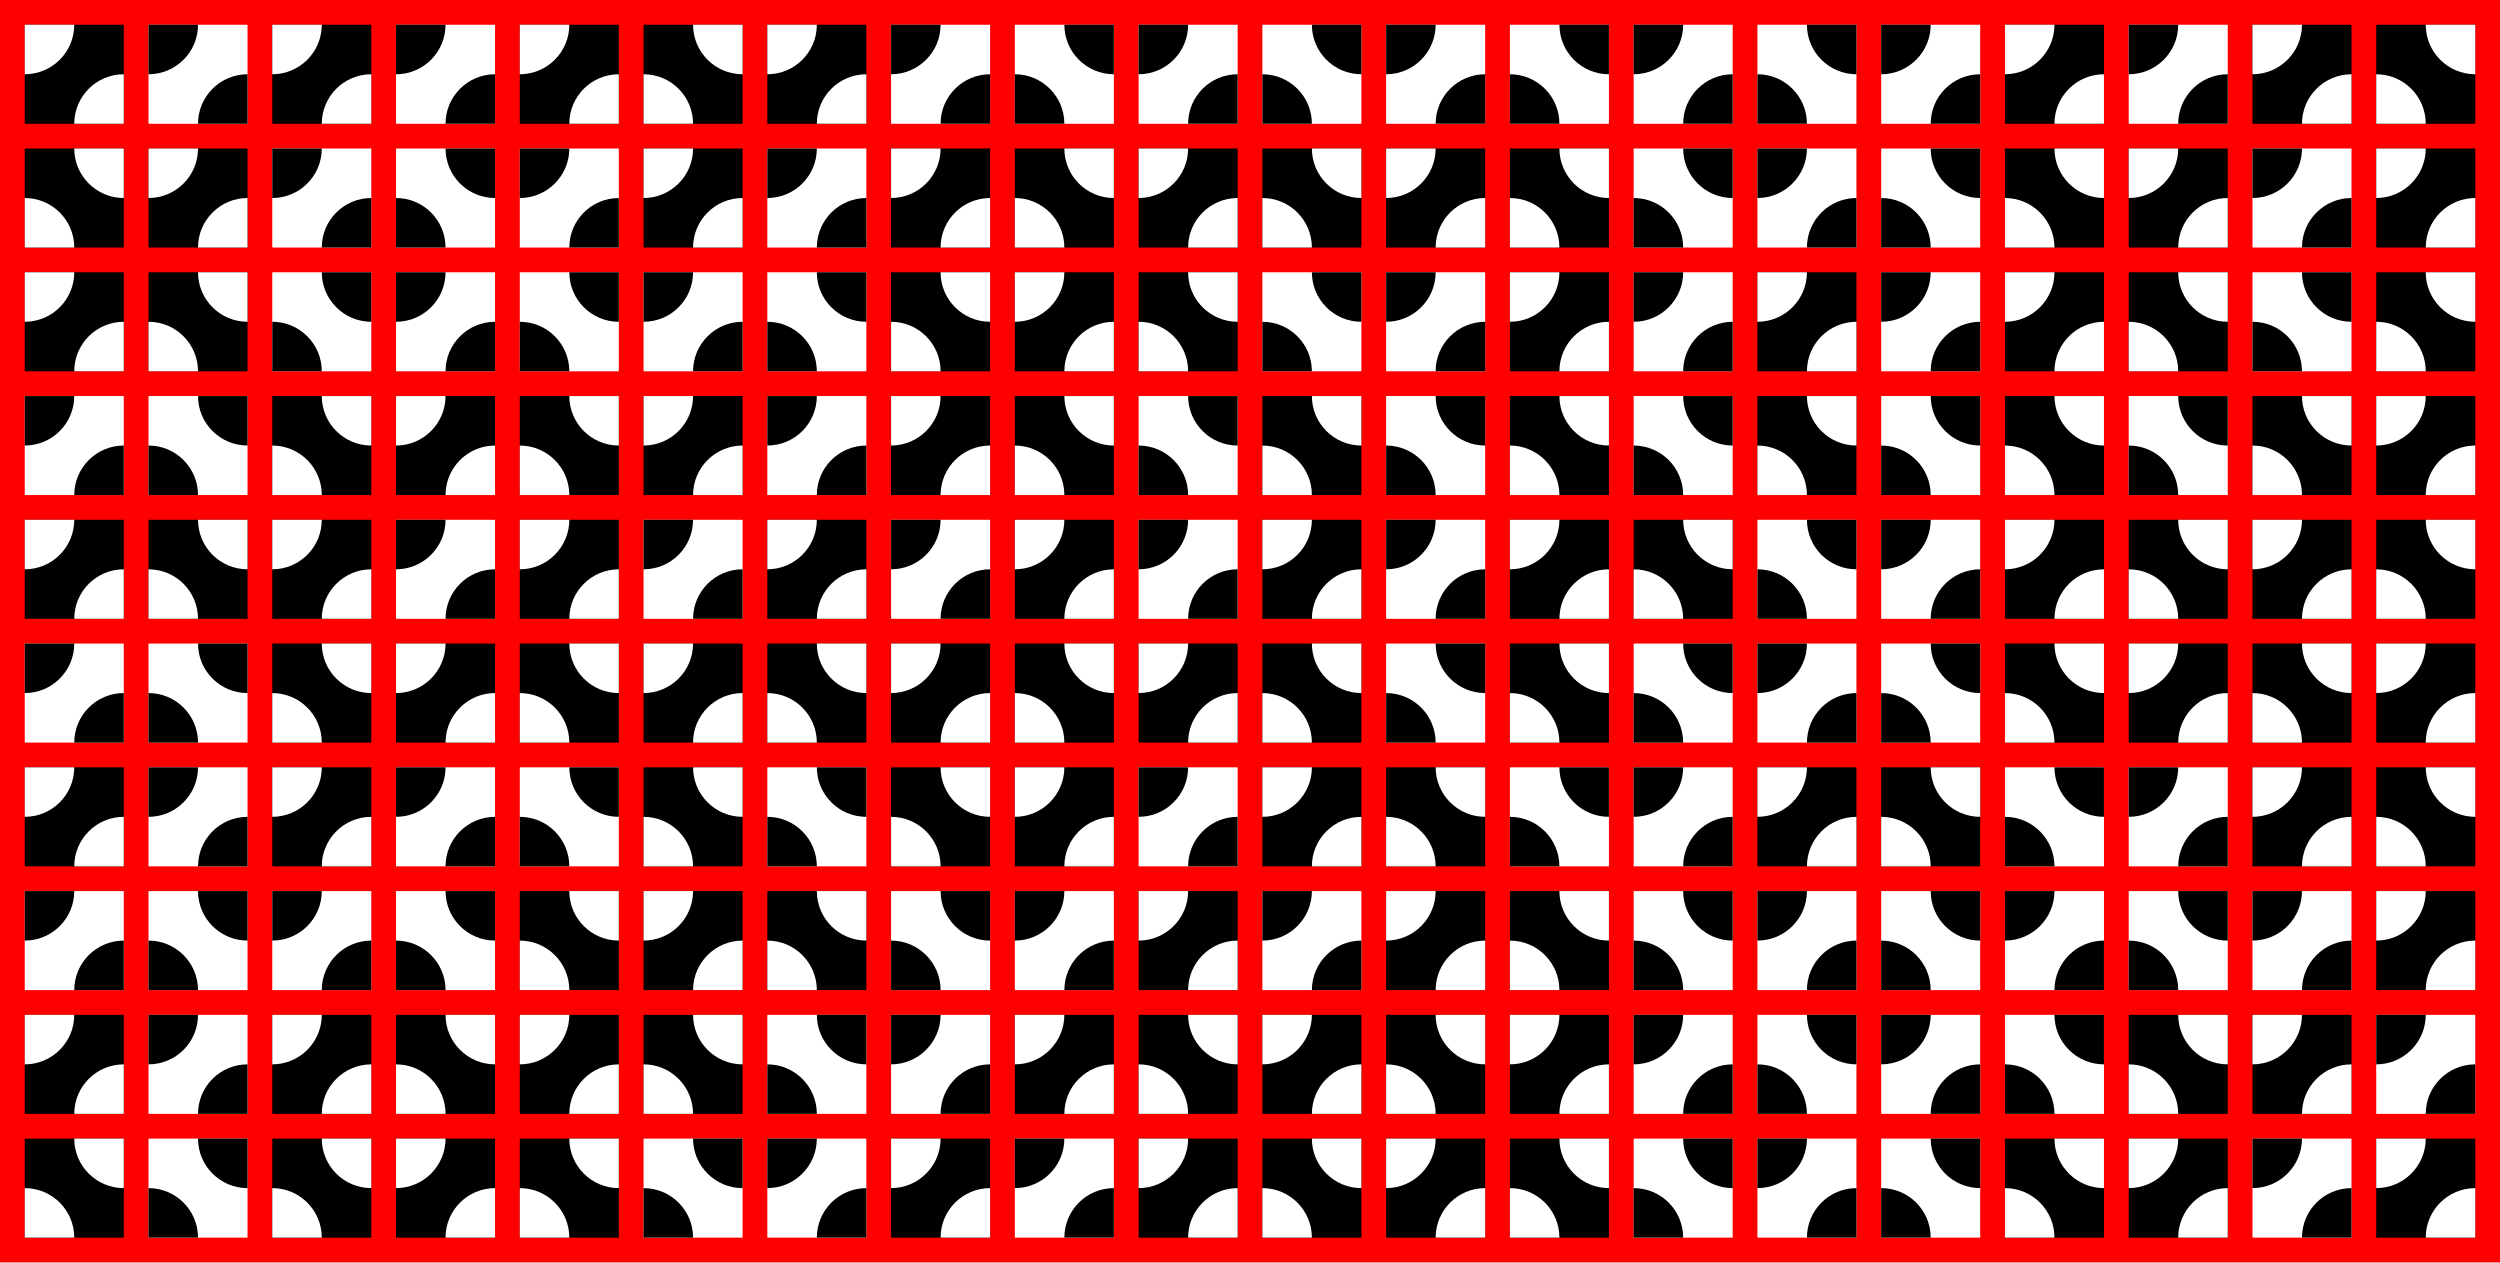
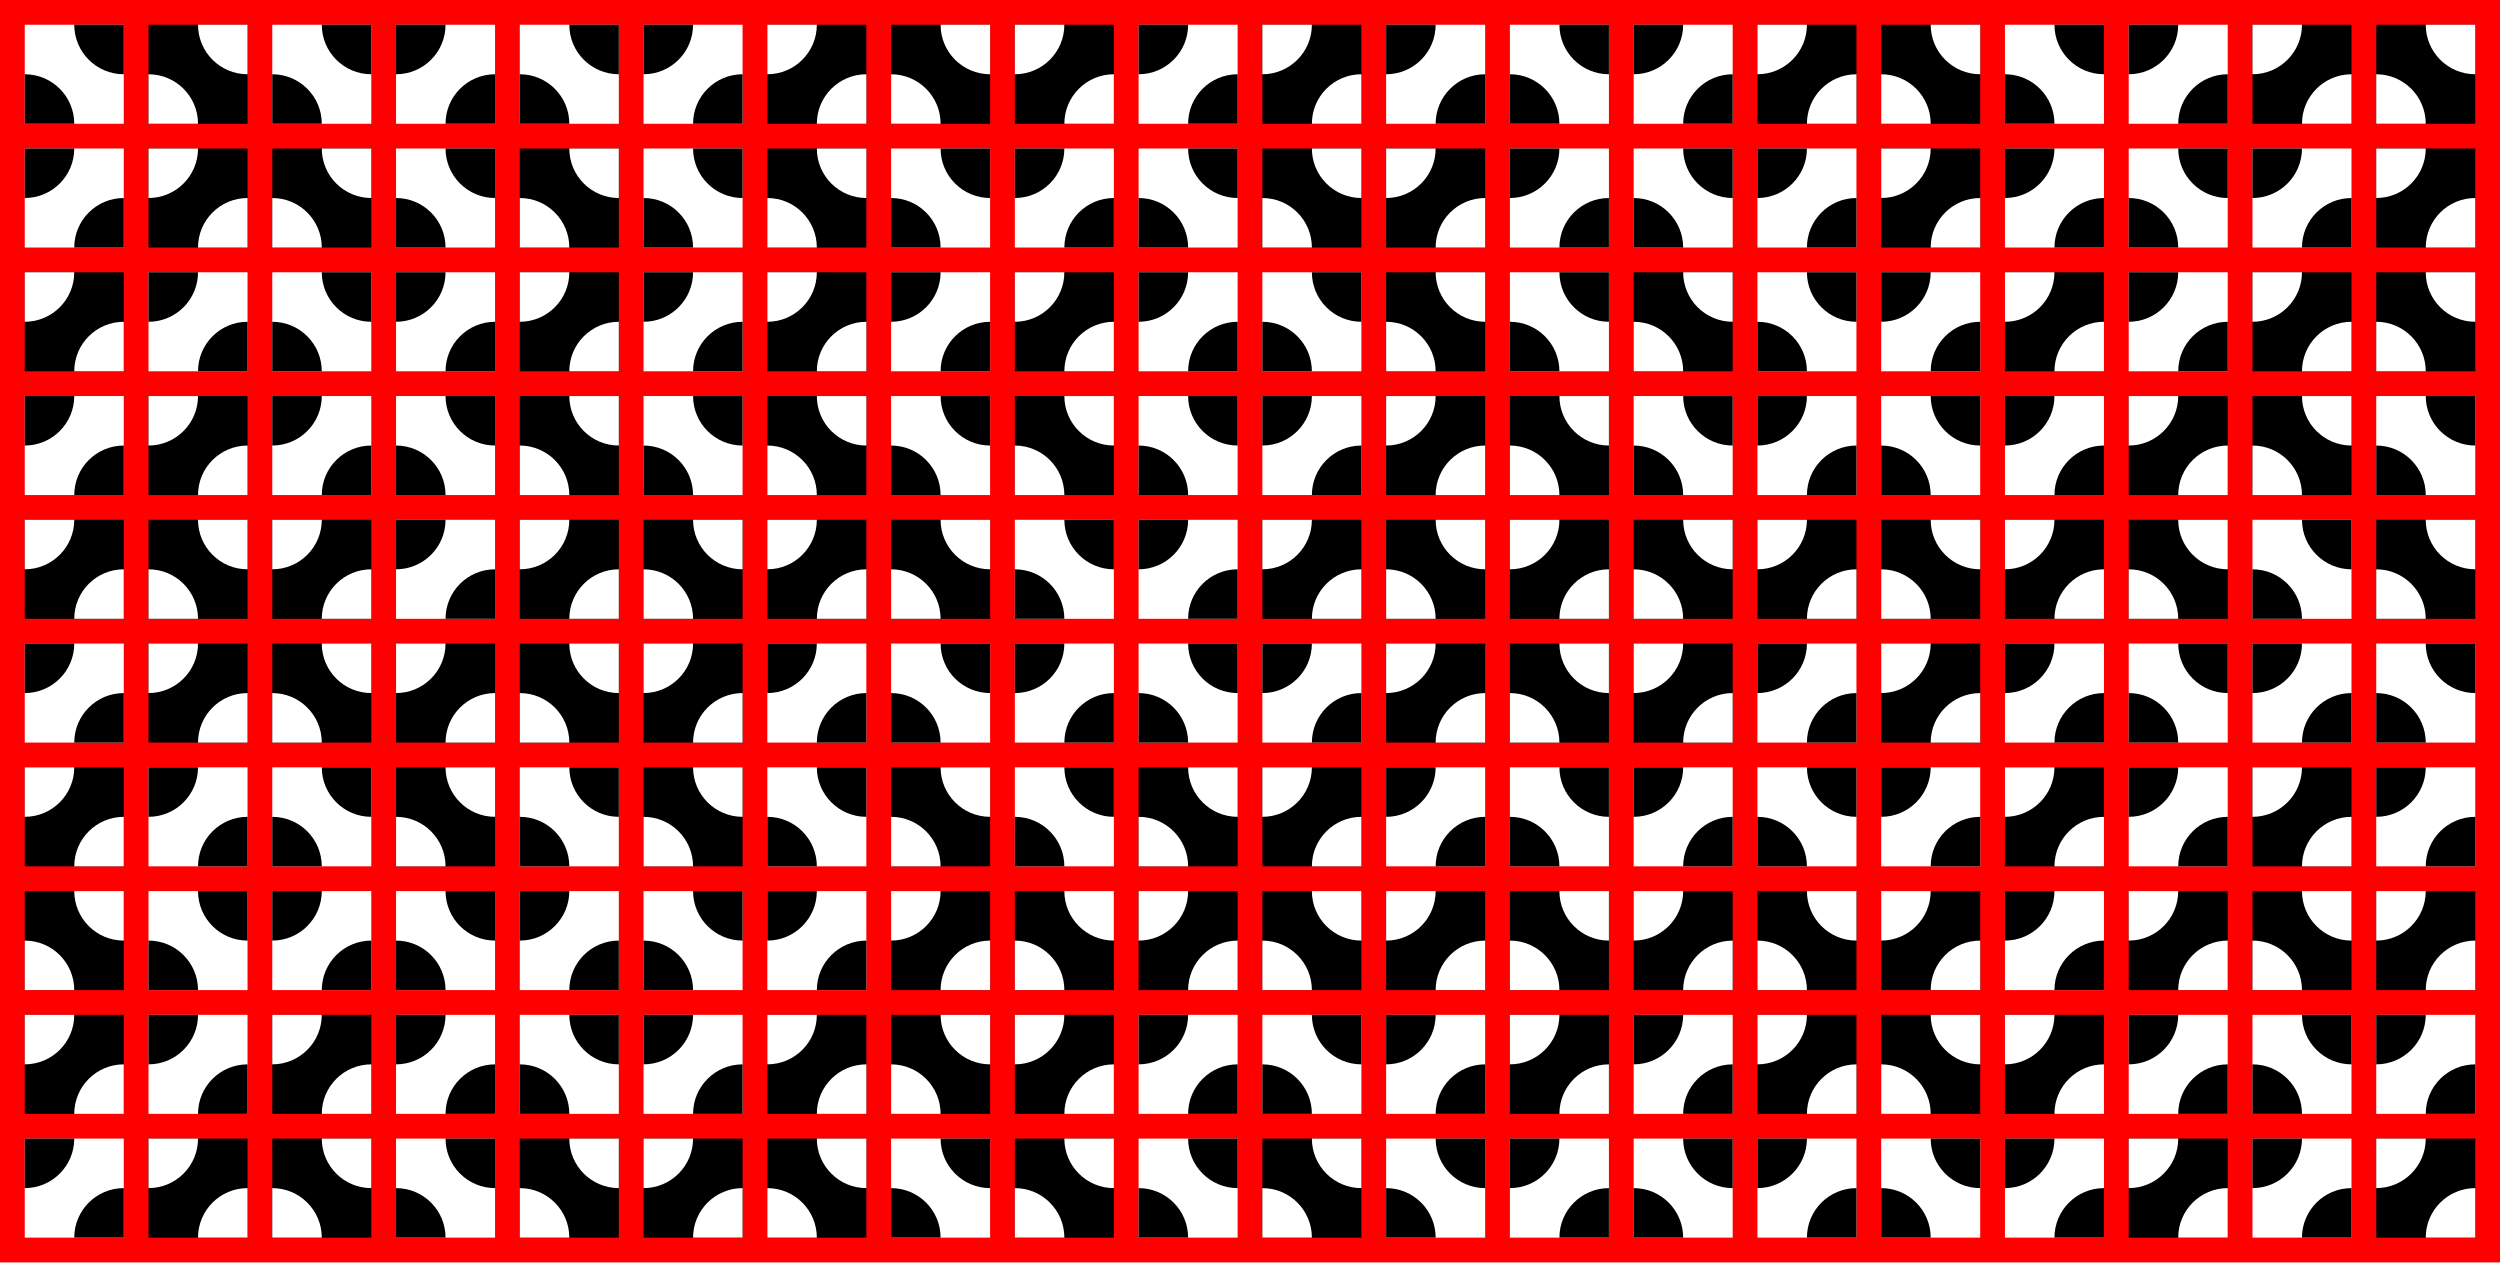
<svg xmlns="http://www.w3.org/2000/svg" viewBox="0 0 5050 2550" width="5050" height="2550">
'<style>
        rect.tileBack1 { stroke: none; fill: blacl; }
        rect.tileBack2 { stroke: none; fill: white; }
        rect.background { stroke: none; fill: white; }
        path.guide { stroke: lightgray; stroke-width: 1; }
        circle.guide { stroke: lightgray; fill: darkgray; stroke-width: 1; }
        path.arc1 { stroke: black; stroke-width: 50; fill: none; stroke-linecap: butt; }
        path.arc1round { stroke: black; stroke-width: 50; fill: none; stroke-linecap: round; }
        path.arc2 { stroke: black; stroke-width: 50; fill: none; stroke-linecap: butt; }
        path.arc3 { stroke: green; stroke-width: 50; fill: none; stroke-linecap: butt; }
        path.arc4 { stroke: blue; stroke-width: 50; fill: none; stroke-linecap: butt; }
        path.pie1 { stroke: none; stroke-width: 1; fill: white; stroke-linecap: butt; }
        path.pie2 { stroke: none; stroke-width: 1; fill: black; stroke-linecap: butt; }
        polygon.hex1 { stroke: white; fill: lightblue; stroke-width: 20; }
        polygon.hex1b { stroke: white; fill: darkblue; stroke-width: 20; }
        polygon.hex2 { stroke: white; fill: lightpink; stroke-width: 1; }
        polygon.hex2b { stroke: white; fill: red; stroke-width: 1; }
</style>
  <defs>
    <g id="base1">
      <rect width="200" height="200" class="tileBack1" />
    </g>
    <g id="base2">
      <rect width="200" height="200" class="tileBack2" />
    </g>
    <g id="center1">
      <use href="#base1" />
      <circle cx="100" cy="100" r="25" class="guide" />
    </g>
    <g id="hex1">
      <polygon class="hex1" transform="translate(0,0) scale(0.5,0.5) rotate(0,100,100)" points="300,150 225,280 75,280 0,150 75,20 225,20" />
    </g>
    <g id="hex1b">
      <polygon class="hex1b" transform="translate(0,0) scale(0.5,0.5) rotate(0,100,100)" points="300,150 225,280 75,280 0,150 75,20 225,20" />
    </g>
    <g id="hex2">
      <polygon class="hex2" transform="translate(0,0) scale(0.5,0.5) rotate(0,100,100)" points="300,150 225,280 75,280 0,150 75,20 225,20" />
    </g>
    <g id="hex2b">
      <polygon class="hex2b" transform="translate(0,0) scale(0.5,0.5) rotate(0,100,100)" points="300,150 225,280 75,280 0,150 75,20 225,20" />
    </g>
    <g id="tile1">
      <use href="#base1" />
      <path d="M200,100 A 100,100 0,0,0 100,200" class="arc1" />
    </g>
    <g id="slice1A">
      <use href="#base1" />
      <path d="M200,100 A 100,100 0,0,0 100,200 L 200,200 Z" class="pie1" />
      <path d="M0,100 A 100,100 0,0,0 100,0 L 0,0 Z" class="pie1" />
    </g>
    <g id="slice2A">
      <use href="#base2" />
      <path d="M200,100 A 100,100 0,0,0 100,200 L 200,200 Z" class="pie2" />
      <path d="M0,100 A 100,100 0,0,0 100,0 L 0,0 Z" class="pie2" />
    </g>
    <g id="slice1B">
      <use href="#slice2A" transform="rotate(90,100,100)" />
    </g>
    <g id="slice2B">
      <use href="#slice1A" transform="rotate(90,100,100)" />
    </g>
    <g id="tile2">
      <use href="#base1" />
      <path d="M200,100 A 100,100 0,0,0 100,200" class="arc2" />
      <path d="M0,100 A 100,100 0,0,0 100,0" class="arc2" />
    </g>
    <g id="tile3">
      <use href="#base1" />
      <path d="M100,0 A 100,100 0,0,0 200,100" class="arc3" />
      <path d="M100,200 A 100,100 0,0,0 0,100" class="arc3" />
    </g>
    <g id="tile4">
      <use href="#base1" />
      <path d="M200,100 A 100,100 0,0,0 100,200" class="arc4" />
      <path d="M0,100 A 100,100 0,0,0 100,0" class="arc4" />
      <path d="M100,0 A 100,100 0,0,0 200,100" class="arc4" />
      <path d="M100,200 A 100,100 0,0,0 0,100" class="arc4" />
    </g>
    <g id="tile5">
      <use href="#base1" />
      <path d="M0,100 200,100" class="arc1" />
    </g>
    <g id="tile6">
      <use href="#base1" />
      <path d="M100,0 100,200" class="arc1" />
    </g>
  </defs>
  <rect id="background" fill="red" width="5050" height="2550" />
  <g id="board" transform="translate(50,50) scale(1,1)">
-     <use id="C0R0" href="#slice1A" transform="translate(0.00,0.00) rotate(0,100,100)">
- 		</use>
-     <use id="C0R1" href="#slice2B" transform="translate(0.00,250.00) rotate(0,100,100)">
+     <use id="C0R0" href="#slice1B" transform="translate(0.00,0.00) rotate(0,100,100)">
+ 		</use>
+     <use id="C0R1" href="#slice2A" transform="translate(0.00,250.00) rotate(0,100,100)">
		</use>
    <use id="C0R2" href="#slice1A" transform="translate(0.00,500.00) rotate(0,100,100)">
		</use>
    <use id="C0R3" href="#slice2A" transform="translate(0.00,750.00) rotate(0,100,100)">
		</use>
    <use id="C0R4" href="#slice1A" transform="translate(0.00,1000.00) rotate(0,100,100)">
		</use>
    <use id="C0R5" href="#slice2A" transform="translate(0.00,1250.00) rotate(0,100,100)">
		</use>
    <use id="C0R6" href="#slice1A" transform="translate(0.00,1500.00) rotate(0,100,100)">
		</use>
-     <use id="C0R7" href="#slice2A" transform="translate(0.00,1750.00) rotate(0,100,100)">
+     <use id="C0R7" href="#slice2B" transform="translate(0.00,1750.00) rotate(0,100,100)">
		</use>
    <use id="C0R8" href="#slice1A" transform="translate(0.00,2000.00) rotate(0,100,100)">
		</use>
-     <use id="C0R9" href="#slice2B" transform="translate(0.00,2250.00) rotate(0,100,100)">
- 		</use>
-     <use id="C1R0" href="#slice2A" transform="translate(250.00,0.00) rotate(0,100,100)">
+     <use id="C0R9" href="#slice2A" transform="translate(0.00,2250.00) rotate(0,100,100)">
+ 		</use>
+     <use id="C1R0" href="#slice2B" transform="translate(250.00,0.00) rotate(0,100,100)">
		</use>
    <use id="C1R1" href="#slice1A" transform="translate(250.00,250.00) rotate(0,100,100)">
		</use>
-     <use id="C1R2" href="#slice2B" transform="translate(250.00,500.00) rotate(0,100,100)">
- 		</use>
-     <use id="C1R3" href="#slice1B" transform="translate(250.00,750.00) rotate(0,100,100)">
+     <use id="C1R2" href="#slice2A" transform="translate(250.00,500.00) rotate(0,100,100)">
+ 		</use>
+     <use id="C1R3" href="#slice1A" transform="translate(250.00,750.00) rotate(0,100,100)">
		</use>
    <use id="C1R4" href="#slice2B" transform="translate(250.00,1000.00) rotate(0,100,100)">
		</use>
-     <use id="C1R5" href="#slice1B" transform="translate(250.00,1250.00) rotate(0,100,100)">
+     <use id="C1R5" href="#slice1A" transform="translate(250.00,1250.00) rotate(0,100,100)">
		</use>
    <use id="C1R6" href="#slice2A" transform="translate(250.00,1500.00) rotate(0,100,100)">
		</use>
    <use id="C1R7" href="#slice1B" transform="translate(250.00,1750.00) rotate(0,100,100)">
		</use>
    <use id="C1R8" href="#slice2A" transform="translate(250.00,2000.00) rotate(0,100,100)">
		</use>
-     <use id="C1R9" href="#slice1B" transform="translate(250.00,2250.00) rotate(0,100,100)">
- 		</use>
-     <use id="C2R0" href="#slice1A" transform="translate(500.00,0.00) rotate(0,100,100)">
- 		</use>
-     <use id="C2R1" href="#slice2A" transform="translate(500.00,250.00) rotate(0,100,100)">
+     <use id="C1R9" href="#slice1A" transform="translate(250.00,2250.00) rotate(0,100,100)">
+ 		</use>
+     <use id="C2R0" href="#slice1B" transform="translate(500.00,0.00) rotate(0,100,100)">
+ 		</use>
+     <use id="C2R1" href="#slice2B" transform="translate(500.00,250.00) rotate(0,100,100)">
		</use>
    <use id="C2R2" href="#slice1B" transform="translate(500.00,500.00) rotate(0,100,100)">
		</use>
-     <use id="C2R3" href="#slice2B" transform="translate(500.00,750.00) rotate(0,100,100)">
+     <use id="C2R3" href="#slice2A" transform="translate(500.00,750.00) rotate(0,100,100)">
		</use>
    <use id="C2R4" href="#slice1A" transform="translate(500.00,1000.00) rotate(0,100,100)">
		</use>
    <use id="C2R5" href="#slice2B" transform="translate(500.00,1250.00) rotate(0,100,100)">
		</use>
-     <use id="C2R6" href="#slice1A" transform="translate(500.00,1500.00) rotate(0,100,100)">
+     <use id="C2R6" href="#slice1B" transform="translate(500.00,1500.00) rotate(0,100,100)">
		</use>
    <use id="C2R7" href="#slice2A" transform="translate(500.00,1750.00) rotate(0,100,100)">
		</use>
    <use id="C2R8" href="#slice1A" transform="translate(500.00,2000.00) rotate(0,100,100)">
		</use>
    <use id="C2R9" href="#slice2B" transform="translate(500.00,2250.00) rotate(0,100,100)">
		</use>
    <use id="C3R0" href="#slice2A" transform="translate(750.00,0.00) rotate(0,100,100)">
		</use>
    <use id="C3R1" href="#slice1B" transform="translate(750.00,250.00) rotate(0,100,100)">
		</use>
    <use id="C3R2" href="#slice2A" transform="translate(750.00,500.00) rotate(0,100,100)">
		</use>
-     <use id="C3R3" href="#slice1A" transform="translate(750.00,750.00) rotate(0,100,100)">
+     <use id="C3R3" href="#slice1B" transform="translate(750.00,750.00) rotate(0,100,100)">
		</use>
    <use id="C3R4" href="#slice2A" transform="translate(750.00,1000.00) rotate(0,100,100)">
		</use>
    <use id="C3R5" href="#slice1A" transform="translate(750.00,1250.00) rotate(0,100,100)">
		</use>
-     <use id="C3R6" href="#slice2A" transform="translate(750.00,1500.00) rotate(0,100,100)">
+     <use id="C3R6" href="#slice2B" transform="translate(750.00,1500.00) rotate(0,100,100)">
		</use>
    <use id="C3R7" href="#slice1B" transform="translate(750.00,1750.00) rotate(0,100,100)">
		</use>
-     <use id="C3R8" href="#slice2B" transform="translate(750.00,2000.00) rotate(0,100,100)">
- 		</use>
-     <use id="C3R9" href="#slice1A" transform="translate(750.00,2250.00) rotate(0,100,100)">
- 		</use>
-     <use id="C4R0" href="#slice1A" transform="translate(1000.00,0.00) rotate(0,100,100)">
- 		</use>
-     <use id="C4R1" href="#slice2A" transform="translate(1000.00,250.00) rotate(0,100,100)">
- 		</use>
-     <use id="C4R2" href="#slice1B" transform="translate(1000.00,500.00) rotate(0,100,100)">
+     <use id="C3R8" href="#slice2A" transform="translate(750.00,2000.00) rotate(0,100,100)">
+ 		</use>
+     <use id="C3R9" href="#slice1B" transform="translate(750.00,2250.00) rotate(0,100,100)">
+ 		</use>
+     <use id="C4R0" href="#slice1B" transform="translate(1000.00,0.00) rotate(0,100,100)">
+ 		</use>
+     <use id="C4R1" href="#slice2B" transform="translate(1000.00,250.00) rotate(0,100,100)">
+ 		</use>
+     <use id="C4R2" href="#slice1A" transform="translate(1000.00,500.00) rotate(0,100,100)">
		</use>
    <use id="C4R3" href="#slice2B" transform="translate(1000.00,750.00) rotate(0,100,100)">
		</use>
    <use id="C4R4" href="#slice1A" transform="translate(1000.00,1000.00) rotate(0,100,100)">
		</use>
    <use id="C4R5" href="#slice2B" transform="translate(1000.00,1250.00) rotate(0,100,100)">
		</use>
    <use id="C4R6" href="#slice1B" transform="translate(1000.00,1500.00) rotate(0,100,100)">
		</use>
-     <use id="C4R7" href="#slice2B" transform="translate(1000.00,1750.00) rotate(0,100,100)">
- 		</use>
-     <use id="C4R8" href="#slice1A" transform="translate(1000.00,2000.00) rotate(0,100,100)">
+     <use id="C4R7" href="#slice2A" transform="translate(1000.00,1750.00) rotate(0,100,100)">
+ 		</use>
+     <use id="C4R8" href="#slice1B" transform="translate(1000.00,2000.00) rotate(0,100,100)">
		</use>
    <use id="C4R9" href="#slice2B" transform="translate(1000.00,2250.00) rotate(0,100,100)">
		</use>
-     <use id="C5R0" href="#slice2B" transform="translate(1250.00,0.00) rotate(0,100,100)">
- 		</use>
-     <use id="C5R1" href="#slice1A" transform="translate(1250.00,250.00) rotate(0,100,100)">
+     <use id="C5R0" href="#slice2A" transform="translate(1250.00,0.00) rotate(0,100,100)">
+ 		</use>
+     <use id="C5R1" href="#slice1B" transform="translate(1250.00,250.00) rotate(0,100,100)">
		</use>
    <use id="C5R2" href="#slice2A" transform="translate(1250.00,500.00) rotate(0,100,100)">
		</use>
-     <use id="C5R3" href="#slice1A" transform="translate(1250.00,750.00) rotate(0,100,100)">
- 		</use>
-     <use id="C5R4" href="#slice2A" transform="translate(1250.00,1000.00) rotate(0,100,100)">
+     <use id="C5R3" href="#slice1B" transform="translate(1250.00,750.00) rotate(0,100,100)">
+ 		</use>
+     <use id="C5R4" href="#slice2B" transform="translate(1250.00,1000.00) rotate(0,100,100)">
		</use>
    <use id="C5R5" href="#slice1A" transform="translate(1250.00,1250.00) rotate(0,100,100)">
		</use>
    <use id="C5R6" href="#slice2B" transform="translate(1250.00,1500.00) rotate(0,100,100)">
		</use>
-     <use id="C5R7" href="#slice1A" transform="translate(1250.00,1750.00) rotate(0,100,100)">
- 		</use>
-     <use id="C5R8" href="#slice2B" transform="translate(1250.00,2000.00) rotate(0,100,100)">
- 		</use>
-     <use id="C5R9" href="#slice1B" transform="translate(1250.00,2250.00) rotate(0,100,100)">
+     <use id="C5R7" href="#slice1B" transform="translate(1250.00,1750.00) rotate(0,100,100)">
+ 		</use>
+     <use id="C5R8" href="#slice2A" transform="translate(1250.00,2000.00) rotate(0,100,100)">
+ 		</use>
+     <use id="C5R9" href="#slice1A" transform="translate(1250.00,2250.00) rotate(0,100,100)">
		</use>
    <use id="C6R0" href="#slice1A" transform="translate(1500.00,0.00) rotate(0,100,100)">
		</use>
-     <use id="C6R1" href="#slice2A" transform="translate(1500.00,250.00) rotate(0,100,100)">
- 		</use>
-     <use id="C6R2" href="#slice1B" transform="translate(1500.00,500.00) rotate(0,100,100)">
- 		</use>
-     <use id="C6R3" href="#slice2A" transform="translate(1500.00,750.00) rotate(0,100,100)">
+     <use id="C6R1" href="#slice2B" transform="translate(1500.00,250.00) rotate(0,100,100)">
+ 		</use>
+     <use id="C6R2" href="#slice1A" transform="translate(1500.00,500.00) rotate(0,100,100)">
+ 		</use>
+     <use id="C6R3" href="#slice2B" transform="translate(1500.00,750.00) rotate(0,100,100)">
		</use>
    <use id="C6R4" href="#slice1A" transform="translate(1500.00,1000.00) rotate(0,100,100)">
		</use>
-     <use id="C6R5" href="#slice2B" transform="translate(1500.00,1250.00) rotate(0,100,100)">
+     <use id="C6R5" href="#slice2A" transform="translate(1500.00,1250.00) rotate(0,100,100)">
		</use>
    <use id="C6R6" href="#slice1B" transform="translate(1500.00,1500.00) rotate(0,100,100)">
		</use>
-     <use id="C6R7" href="#slice2B" transform="translate(1500.00,1750.00) rotate(0,100,100)">
- 		</use>
-     <use id="C6R8" href="#slice1B" transform="translate(1500.00,2000.00) rotate(0,100,100)">
- 		</use>
-     <use id="C6R9" href="#slice2A" transform="translate(1500.00,2250.00) rotate(0,100,100)">
- 		</use>
-     <use id="C7R0" href="#slice2A" transform="translate(1750.00,0.00) rotate(0,100,100)">
- 		</use>
-     <use id="C7R1" href="#slice1A" transform="translate(1750.00,250.00) rotate(0,100,100)">
- 		</use>
-     <use id="C7R2" href="#slice2B" transform="translate(1750.00,500.00) rotate(0,100,100)">
- 		</use>
-     <use id="C7R3" href="#slice1A" transform="translate(1750.00,750.00) rotate(0,100,100)">
- 		</use>
-     <use id="C7R4" href="#slice2A" transform="translate(1750.00,1000.00) rotate(0,100,100)">
- 		</use>
-     <use id="C7R5" href="#slice1A" transform="translate(1750.00,1250.00) rotate(0,100,100)">
+     <use id="C6R7" href="#slice2A" transform="translate(1500.00,1750.00) rotate(0,100,100)">
+ 		</use>
+     <use id="C6R8" href="#slice1A" transform="translate(1500.00,2000.00) rotate(0,100,100)">
+ 		</use>
+     <use id="C6R9" href="#slice2B" transform="translate(1500.00,2250.00) rotate(0,100,100)">
+ 		</use>
+     <use id="C7R0" href="#slice2B" transform="translate(1750.00,0.00) rotate(0,100,100)">
+ 		</use>
+     <use id="C7R1" href="#slice1B" transform="translate(1750.00,250.00) rotate(0,100,100)">
+ 		</use>
+     <use id="C7R2" href="#slice2A" transform="translate(1750.00,500.00) rotate(0,100,100)">
+ 		</use>
+     <use id="C7R3" href="#slice1B" transform="translate(1750.00,750.00) rotate(0,100,100)">
+ 		</use>
+     <use id="C7R4" href="#slice2B" transform="translate(1750.00,1000.00) rotate(0,100,100)">
+ 		</use>
+     <use id="C7R5" href="#slice1B" transform="translate(1750.00,1250.00) rotate(0,100,100)">
		</use>
    <use id="C7R6" href="#slice2B" transform="translate(1750.00,1500.00) rotate(0,100,100)">
		</use>
-     <use id="C7R7" href="#slice1B" transform="translate(1750.00,1750.00) rotate(0,100,100)">
- 		</use>
-     <use id="C7R8" href="#slice2A" transform="translate(1750.00,2000.00) rotate(0,100,100)">
- 		</use>
-     <use id="C7R9" href="#slice1A" transform="translate(1750.00,2250.00) rotate(0,100,100)">
- 		</use>
-     <use id="C8R0" href="#slice1B" transform="translate(2000.00,0.00) rotate(0,100,100)">
- 		</use>
-     <use id="C8R1" href="#slice2B" transform="translate(2000.00,250.00) rotate(0,100,100)">
+     <use id="C7R7" href="#slice1A" transform="translate(1750.00,1750.00) rotate(0,100,100)">
+ 		</use>
+     <use id="C7R8" href="#slice2B" transform="translate(1750.00,2000.00) rotate(0,100,100)">
+ 		</use>
+     <use id="C7R9" href="#slice1B" transform="translate(1750.00,2250.00) rotate(0,100,100)">
+ 		</use>
+     <use id="C8R0" href="#slice1A" transform="translate(2000.00,0.00) rotate(0,100,100)">
+ 		</use>
+     <use id="C8R1" href="#slice2A" transform="translate(2000.00,250.00) rotate(0,100,100)">
		</use>
    <use id="C8R2" href="#slice1A" transform="translate(2000.00,500.00) rotate(0,100,100)">
		</use>
    <use id="C8R3" href="#slice2B" transform="translate(2000.00,750.00) rotate(0,100,100)">
		</use>
-     <use id="C8R4" href="#slice1A" transform="translate(2000.00,1000.00) rotate(0,100,100)">
- 		</use>
-     <use id="C8R5" href="#slice2B" transform="translate(2000.00,1250.00) rotate(0,100,100)">
- 		</use>
-     <use id="C8R6" href="#slice1A" transform="translate(2000.00,1500.00) rotate(0,100,100)">
- 		</use>
-     <use id="C8R7" href="#slice2A" transform="translate(2000.00,1750.00) rotate(0,100,100)">
+     <use id="C8R4" href="#slice1B" transform="translate(2000.00,1000.00) rotate(0,100,100)">
+ 		</use>
+     <use id="C8R5" href="#slice2A" transform="translate(2000.00,1250.00) rotate(0,100,100)">
+ 		</use>
+     <use id="C8R6" href="#slice1B" transform="translate(2000.00,1500.00) rotate(0,100,100)">
+ 		</use>
+     <use id="C8R7" href="#slice2B" transform="translate(2000.00,1750.00) rotate(0,100,100)">
		</use>
    <use id="C8R8" href="#slice1A" transform="translate(2000.00,2000.00) rotate(0,100,100)">
		</use>
-     <use id="C8R9" href="#slice2A" transform="translate(2000.00,2250.00) rotate(0,100,100)">
+     <use id="C8R9" href="#slice2B" transform="translate(2000.00,2250.00) rotate(0,100,100)">
		</use>
    <use id="C9R0" href="#slice2A" transform="translate(2250.00,0.00) rotate(0,100,100)">
		</use>
-     <use id="C9R1" href="#slice1A" transform="translate(2250.00,250.00) rotate(0,100,100)">
- 		</use>
-     <use id="C9R2" href="#slice2B" transform="translate(2250.00,500.00) rotate(0,100,100)">
+     <use id="C9R1" href="#slice1B" transform="translate(2250.00,250.00) rotate(0,100,100)">
+ 		</use>
+     <use id="C9R2" href="#slice2A" transform="translate(2250.00,500.00) rotate(0,100,100)">
		</use>
    <use id="C9R3" href="#slice1B" transform="translate(2250.00,750.00) rotate(0,100,100)">
		</use>
    <use id="C9R4" href="#slice2A" transform="translate(2250.00,1000.00) rotate(0,100,100)">
		</use>
-     <use id="C9R5" href="#slice1A" transform="translate(2250.00,1250.00) rotate(0,100,100)">
- 		</use>
-     <use id="C9R6" href="#slice2A" transform="translate(2250.00,1500.00) rotate(0,100,100)">
+     <use id="C9R5" href="#slice1B" transform="translate(2250.00,1250.00) rotate(0,100,100)">
+ 		</use>
+     <use id="C9R6" href="#slice2B" transform="translate(2250.00,1500.00) rotate(0,100,100)">
		</use>
    <use id="C9R7" href="#slice1A" transform="translate(2250.00,1750.00) rotate(0,100,100)">
		</use>
-     <use id="C9R8" href="#slice2B" transform="translate(2250.00,2000.00) rotate(0,100,100)">
- 		</use>
-     <use id="C9R9" href="#slice1A" transform="translate(2250.00,2250.00) rotate(0,100,100)">
- 		</use>
-     <use id="C10R0" href="#slice1B" transform="translate(2500.00,0.00) rotate(0,100,100)">
+     <use id="C9R8" href="#slice2A" transform="translate(2250.00,2000.00) rotate(0,100,100)">
+ 		</use>
+     <use id="C9R9" href="#slice1B" transform="translate(2250.00,2250.00) rotate(0,100,100)">
+ 		</use>
+     <use id="C10R0" href="#slice1A" transform="translate(2500.00,0.00) rotate(0,100,100)">
		</use>
    <use id="C10R1" href="#slice2B" transform="translate(2500.00,250.00) rotate(0,100,100)">
		</use>
    <use id="C10R2" href="#slice1B" transform="translate(2500.00,500.00) rotate(0,100,100)">
		</use>
-     <use id="C10R3" href="#slice2B" transform="translate(2500.00,750.00) rotate(0,100,100)">
+     <use id="C10R3" href="#slice2A" transform="translate(2500.00,750.00) rotate(0,100,100)">
		</use>
    <use id="C10R4" href="#slice1A" transform="translate(2500.00,1000.00) rotate(0,100,100)">
		</use>
-     <use id="C10R5" href="#slice2B" transform="translate(2500.00,1250.00) rotate(0,100,100)">
+     <use id="C10R5" href="#slice2A" transform="translate(2500.00,1250.00) rotate(0,100,100)">
		</use>
    <use id="C10R6" href="#slice1A" transform="translate(2500.00,1500.00) rotate(0,100,100)">
		</use>
-     <use id="C10R7" href="#slice2A" transform="translate(2500.00,1750.00) rotate(0,100,100)">
- 		</use>
-     <use id="C10R8" href="#slice1A" transform="translate(2500.00,2000.00) rotate(0,100,100)">
+     <use id="C10R7" href="#slice2B" transform="translate(2500.00,1750.00) rotate(0,100,100)">
+ 		</use>
+     <use id="C10R8" href="#slice1B" transform="translate(2500.00,2000.00) rotate(0,100,100)">
		</use>
    <use id="C10R9" href="#slice2B" transform="translate(2500.00,2250.00) rotate(0,100,100)">
		</use>
    <use id="C11R0" href="#slice2A" transform="translate(2750.00,0.00) rotate(0,100,100)">
		</use>
    <use id="C11R1" href="#slice1A" transform="translate(2750.00,250.00) rotate(0,100,100)">
		</use>
-     <use id="C11R2" href="#slice2A" transform="translate(2750.00,500.00) rotate(0,100,100)">
- 		</use>
-     <use id="C11R3" href="#slice1B" transform="translate(2750.00,750.00) rotate(0,100,100)">
- 		</use>
-     <use id="C11R4" href="#slice2A" transform="translate(2750.00,1000.00) rotate(0,100,100)">
- 		</use>
-     <use id="C11R5" href="#slice1B" transform="translate(2750.00,1250.00) rotate(0,100,100)">
- 		</use>
-     <use id="C11R6" href="#slice2B" transform="translate(2750.00,1500.00) rotate(0,100,100)">
+     <use id="C11R2" href="#slice2B" transform="translate(2750.00,500.00) rotate(0,100,100)">
+ 		</use>
+     <use id="C11R3" href="#slice1A" transform="translate(2750.00,750.00) rotate(0,100,100)">
+ 		</use>
+     <use id="C11R4" href="#slice2B" transform="translate(2750.00,1000.00) rotate(0,100,100)">
+ 		</use>
+     <use id="C11R5" href="#slice1A" transform="translate(2750.00,1250.00) rotate(0,100,100)">
+ 		</use>
+     <use id="C11R6" href="#slice2A" transform="translate(2750.00,1500.00) rotate(0,100,100)">
		</use>
    <use id="C11R7" href="#slice1A" transform="translate(2750.00,1750.00) rotate(0,100,100)">
		</use>
-     <use id="C11R8" href="#slice2B" transform="translate(2750.00,2000.00) rotate(0,100,100)">
- 		</use>
-     <use id="C11R9" href="#slice1A" transform="translate(2750.00,2250.00) rotate(0,100,100)">
+     <use id="C11R8" href="#slice2A" transform="translate(2750.00,2000.00) rotate(0,100,100)">
+ 		</use>
+     <use id="C11R9" href="#slice1B" transform="translate(2750.00,2250.00) rotate(0,100,100)">
		</use>
    <use id="C12R0" href="#slice1B" transform="translate(3000.00,0.00) rotate(0,100,100)">
		</use>
-     <use id="C12R1" href="#slice2B" transform="translate(3000.00,250.00) rotate(0,100,100)">
- 		</use>
-     <use id="C12R2" href="#slice1A" transform="translate(3000.00,500.00) rotate(0,100,100)">
+     <use id="C12R1" href="#slice2A" transform="translate(3000.00,250.00) rotate(0,100,100)">
+ 		</use>
+     <use id="C12R2" href="#slice1B" transform="translate(3000.00,500.00) rotate(0,100,100)">
		</use>
    <use id="C12R3" href="#slice2B" transform="translate(3000.00,750.00) rotate(0,100,100)">
		</use>
    <use id="C12R4" href="#slice1A" transform="translate(3000.00,1000.00) rotate(0,100,100)">
		</use>
    <use id="C12R5" href="#slice2B" transform="translate(3000.00,1250.00) rotate(0,100,100)">
		</use>
    <use id="C12R6" href="#slice1B" transform="translate(3000.00,1500.00) rotate(0,100,100)">
		</use>
    <use id="C12R7" href="#slice2B" transform="translate(3000.00,1750.00) rotate(0,100,100)">
		</use>
    <use id="C12R8" href="#slice1A" transform="translate(3000.00,2000.00) rotate(0,100,100)">
		</use>
-     <use id="C12R9" href="#slice2B" transform="translate(3000.00,2250.00) rotate(0,100,100)">
+     <use id="C12R9" href="#slice2A" transform="translate(3000.00,2250.00) rotate(0,100,100)">
		</use>
    <use id="C13R0" href="#slice2A" transform="translate(3250.00,0.00) rotate(0,100,100)">
		</use>
    <use id="C13R1" href="#slice1B" transform="translate(3250.00,250.00) rotate(0,100,100)">
		</use>
-     <use id="C13R2" href="#slice2A" transform="translate(3250.00,500.00) rotate(0,100,100)">
+     <use id="C13R2" href="#slice2B" transform="translate(3250.00,500.00) rotate(0,100,100)">
		</use>
    <use id="C13R3" href="#slice1B" transform="translate(3250.00,750.00) rotate(0,100,100)">
		</use>
    <use id="C13R4" href="#slice2B" transform="translate(3250.00,1000.00) rotate(0,100,100)">
		</use>
-     <use id="C13R5" href="#slice1B" transform="translate(3250.00,1250.00) rotate(0,100,100)">
+     <use id="C13R5" href="#slice1A" transform="translate(3250.00,1250.00) rotate(0,100,100)">
		</use>
    <use id="C13R6" href="#slice2A" transform="translate(3250.00,1500.00) rotate(0,100,100)">
		</use>
-     <use id="C13R7" href="#slice1B" transform="translate(3250.00,1750.00) rotate(0,100,100)">
+     <use id="C13R7" href="#slice1A" transform="translate(3250.00,1750.00) rotate(0,100,100)">
		</use>
    <use id="C13R8" href="#slice2A" transform="translate(3250.00,2000.00) rotate(0,100,100)">
		</use>
    <use id="C13R9" href="#slice1B" transform="translate(3250.00,2250.00) rotate(0,100,100)">
		</use>
-     <use id="C14R0" href="#slice1B" transform="translate(3500.00,0.00) rotate(0,100,100)">
+     <use id="C14R0" href="#slice1A" transform="translate(3500.00,0.00) rotate(0,100,100)">
		</use>
    <use id="C14R1" href="#slice2A" transform="translate(3500.00,250.00) rotate(0,100,100)">
		</use>
-     <use id="C14R2" href="#slice1A" transform="translate(3500.00,500.00) rotate(0,100,100)">
- 		</use>
-     <use id="C14R3" href="#slice2B" transform="translate(3500.00,750.00) rotate(0,100,100)">
- 		</use>
-     <use id="C14R4" href="#slice1B" transform="translate(3500.00,1000.00) rotate(0,100,100)">
+     <use id="C14R2" href="#slice1B" transform="translate(3500.00,500.00) rotate(0,100,100)">
+ 		</use>
+     <use id="C14R3" href="#slice2A" transform="translate(3500.00,750.00) rotate(0,100,100)">
+ 		</use>
+     <use id="C14R4" href="#slice1A" transform="translate(3500.00,1000.00) rotate(0,100,100)">
		</use>
    <use id="C14R5" href="#slice2A" transform="translate(3500.00,1250.00) rotate(0,100,100)">
		</use>
-     <use id="C14R6" href="#slice1A" transform="translate(3500.00,1500.00) rotate(0,100,100)">
- 		</use>
-     <use id="C14R7" href="#slice2A" transform="translate(3500.00,1750.00) rotate(0,100,100)">
- 		</use>
-     <use id="C14R8" href="#slice1B" transform="translate(3500.00,2000.00) rotate(0,100,100)">
+     <use id="C14R6" href="#slice1B" transform="translate(3500.00,1500.00) rotate(0,100,100)">
+ 		</use>
+     <use id="C14R7" href="#slice2B" transform="translate(3500.00,1750.00) rotate(0,100,100)">
+ 		</use>
+     <use id="C14R8" href="#slice1A" transform="translate(3500.00,2000.00) rotate(0,100,100)">
		</use>
    <use id="C14R9" href="#slice2A" transform="translate(3500.00,2250.00) rotate(0,100,100)">
		</use>
-     <use id="C15R0" href="#slice2A" transform="translate(3750.00,0.00) rotate(0,100,100)">
- 		</use>
-     <use id="C15R1" href="#slice1B" transform="translate(3750.00,250.00) rotate(0,100,100)">
+     <use id="C15R0" href="#slice2B" transform="translate(3750.00,0.00) rotate(0,100,100)">
+ 		</use>
+     <use id="C15R1" href="#slice1A" transform="translate(3750.00,250.00) rotate(0,100,100)">
		</use>
    <use id="C15R2" href="#slice2A" transform="translate(3750.00,500.00) rotate(0,100,100)">
		</use>
    <use id="C15R3" href="#slice1B" transform="translate(3750.00,750.00) rotate(0,100,100)">
		</use>
-     <use id="C15R4" href="#slice2A" transform="translate(3750.00,1000.00) rotate(0,100,100)">
- 		</use>
-     <use id="C15R5" href="#slice1B" transform="translate(3750.00,1250.00) rotate(0,100,100)">
- 		</use>
-     <use id="C15R6" href="#slice2B" transform="translate(3750.00,1500.00) rotate(0,100,100)">
- 		</use>
-     <use id="C15R7" href="#slice1B" transform="translate(3750.00,1750.00) rotate(0,100,100)">
- 		</use>
-     <use id="C15R8" href="#slice2A" transform="translate(3750.00,2000.00) rotate(0,100,100)">
+     <use id="C15R4" href="#slice2B" transform="translate(3750.00,1000.00) rotate(0,100,100)">
+ 		</use>
+     <use id="C15R5" href="#slice1A" transform="translate(3750.00,1250.00) rotate(0,100,100)">
+ 		</use>
+     <use id="C15R6" href="#slice2A" transform="translate(3750.00,1500.00) rotate(0,100,100)">
+ 		</use>
+     <use id="C15R7" href="#slice1A" transform="translate(3750.00,1750.00) rotate(0,100,100)">
+ 		</use>
+     <use id="C15R8" href="#slice2B" transform="translate(3750.00,2000.00) rotate(0,100,100)">
		</use>
    <use id="C15R9" href="#slice1B" transform="translate(3750.00,2250.00) rotate(0,100,100)">
		</use>
-     <use id="C16R0" href="#slice1A" transform="translate(4000.00,0.00) rotate(0,100,100)">
- 		</use>
-     <use id="C16R1" href="#slice2B" transform="translate(4000.00,250.00) rotate(0,100,100)">
+     <use id="C16R0" href="#slice1B" transform="translate(4000.00,0.00) rotate(0,100,100)">
+ 		</use>
+     <use id="C16R1" href="#slice2A" transform="translate(4000.00,250.00) rotate(0,100,100)">
		</use>
    <use id="C16R2" href="#slice1A" transform="translate(4000.00,500.00) rotate(0,100,100)">
		</use>
-     <use id="C16R3" href="#slice2B" transform="translate(4000.00,750.00) rotate(0,100,100)">
+     <use id="C16R3" href="#slice2A" transform="translate(4000.00,750.00) rotate(0,100,100)">
		</use>
    <use id="C16R4" href="#slice1A" transform="translate(4000.00,1000.00) rotate(0,100,100)">
		</use>
-     <use id="C16R5" href="#slice2B" transform="translate(4000.00,1250.00) rotate(0,100,100)">
- 		</use>
-     <use id="C16R6" href="#slice1B" transform="translate(4000.00,1500.00) rotate(0,100,100)">
+     <use id="C16R5" href="#slice2A" transform="translate(4000.00,1250.00) rotate(0,100,100)">
+ 		</use>
+     <use id="C16R6" href="#slice1A" transform="translate(4000.00,1500.00) rotate(0,100,100)">
		</use>
    <use id="C16R7" href="#slice2A" transform="translate(4000.00,1750.00) rotate(0,100,100)">
		</use>
-     <use id="C16R8" href="#slice1B" transform="translate(4000.00,2000.00) rotate(0,100,100)">
- 		</use>
-     <use id="C16R9" href="#slice2B" transform="translate(4000.00,2250.00) rotate(0,100,100)">
+     <use id="C16R8" href="#slice1A" transform="translate(4000.00,2000.00) rotate(0,100,100)">
+ 		</use>
+     <use id="C16R9" href="#slice2A" transform="translate(4000.00,2250.00) rotate(0,100,100)">
		</use>
    <use id="C17R0" href="#slice2A" transform="translate(4250.00,0.00) rotate(0,100,100)">
		</use>
-     <use id="C17R1" href="#slice1A" transform="translate(4250.00,250.00) rotate(0,100,100)">
- 		</use>
-     <use id="C17R2" href="#slice2B" transform="translate(4250.00,500.00) rotate(0,100,100)">
- 		</use>
-     <use id="C17R3" href="#slice1B" transform="translate(4250.00,750.00) rotate(0,100,100)">
+     <use id="C17R1" href="#slice1B" transform="translate(4250.00,250.00) rotate(0,100,100)">
+ 		</use>
+     <use id="C17R2" href="#slice2A" transform="translate(4250.00,500.00) rotate(0,100,100)">
+ 		</use>
+     <use id="C17R3" href="#slice1A" transform="translate(4250.00,750.00) rotate(0,100,100)">
		</use>
    <use id="C17R4" href="#slice2B" transform="translate(4250.00,1000.00) rotate(0,100,100)">
		</use>
-     <use id="C17R5" href="#slice1A" transform="translate(4250.00,1250.00) rotate(0,100,100)">
+     <use id="C17R5" href="#slice1B" transform="translate(4250.00,1250.00) rotate(0,100,100)">
		</use>
    <use id="C17R6" href="#slice2A" transform="translate(4250.00,1500.00) rotate(0,100,100)">
		</use>
-     <use id="C17R7" href="#slice1B" transform="translate(4250.00,1750.00) rotate(0,100,100)">
- 		</use>
-     <use id="C17R8" href="#slice2B" transform="translate(4250.00,2000.00) rotate(0,100,100)">
+     <use id="C17R7" href="#slice1A" transform="translate(4250.00,1750.00) rotate(0,100,100)">
+ 		</use>
+     <use id="C17R8" href="#slice2A" transform="translate(4250.00,2000.00) rotate(0,100,100)">
		</use>
    <use id="C17R9" href="#slice1A" transform="translate(4250.00,2250.00) rotate(0,100,100)">
		</use>
    <use id="C18R0" href="#slice1A" transform="translate(4500.00,0.00) rotate(0,100,100)">
		</use>
    <use id="C18R1" href="#slice2A" transform="translate(4500.00,250.00) rotate(0,100,100)">
		</use>
-     <use id="C18R2" href="#slice1B" transform="translate(4500.00,500.00) rotate(0,100,100)">
+     <use id="C18R2" href="#slice1A" transform="translate(4500.00,500.00) rotate(0,100,100)">
		</use>
    <use id="C18R3" href="#slice2B" transform="translate(4500.00,750.00) rotate(0,100,100)">
		</use>
-     <use id="C18R4" href="#slice1A" transform="translate(4500.00,1000.00) rotate(0,100,100)">
- 		</use>
-     <use id="C18R5" href="#slice2B" transform="translate(4500.00,1250.00) rotate(0,100,100)">
+     <use id="C18R4" href="#slice1B" transform="translate(4500.00,1000.00) rotate(0,100,100)">
+ 		</use>
+     <use id="C18R5" href="#slice2A" transform="translate(4500.00,1250.00) rotate(0,100,100)">
		</use>
    <use id="C18R6" href="#slice1A" transform="translate(4500.00,1500.00) rotate(0,100,100)">
		</use>
-     <use id="C18R7" href="#slice2A" transform="translate(4500.00,1750.00) rotate(0,100,100)">
- 		</use>
-     <use id="C18R8" href="#slice1A" transform="translate(4500.00,2000.00) rotate(0,100,100)">
+     <use id="C18R7" href="#slice2B" transform="translate(4500.00,1750.00) rotate(0,100,100)">
+ 		</use>
+     <use id="C18R8" href="#slice1B" transform="translate(4500.00,2000.00) rotate(0,100,100)">
		</use>
    <use id="C18R9" href="#slice2A" transform="translate(4500.00,2250.00) rotate(0,100,100)">
		</use>
    <use id="C19R0" href="#slice2B" transform="translate(4750.00,0.00) rotate(0,100,100)">
		</use>
    <use id="C19R1" href="#slice1A" transform="translate(4750.00,250.00) rotate(0,100,100)">
		</use>
    <use id="C19R2" href="#slice2B" transform="translate(4750.00,500.00) rotate(0,100,100)">
		</use>
-     <use id="C19R3" href="#slice1A" transform="translate(4750.00,750.00) rotate(0,100,100)">
+     <use id="C19R3" href="#slice1B" transform="translate(4750.00,750.00) rotate(0,100,100)">
		</use>
    <use id="C19R4" href="#slice2B" transform="translate(4750.00,1000.00) rotate(0,100,100)">
		</use>
-     <use id="C19R5" href="#slice1A" transform="translate(4750.00,1250.00) rotate(0,100,100)">
- 		</use>
-     <use id="C19R6" href="#slice2B" transform="translate(4750.00,1500.00) rotate(0,100,100)">
+     <use id="C19R5" href="#slice1B" transform="translate(4750.00,1250.00) rotate(0,100,100)">
+ 		</use>
+     <use id="C19R6" href="#slice2A" transform="translate(4750.00,1500.00) rotate(0,100,100)">
		</use>
    <use id="C19R7" href="#slice1A" transform="translate(4750.00,1750.00) rotate(0,100,100)">
		</use>
    <use id="C19R8" href="#slice2A" transform="translate(4750.00,2000.00) rotate(0,100,100)">
		</use>
    <use id="C19R9" href="#slice1A" transform="translate(4750.00,2250.00) rotate(0,100,100)">
		</use>
  </g>
</svg>
